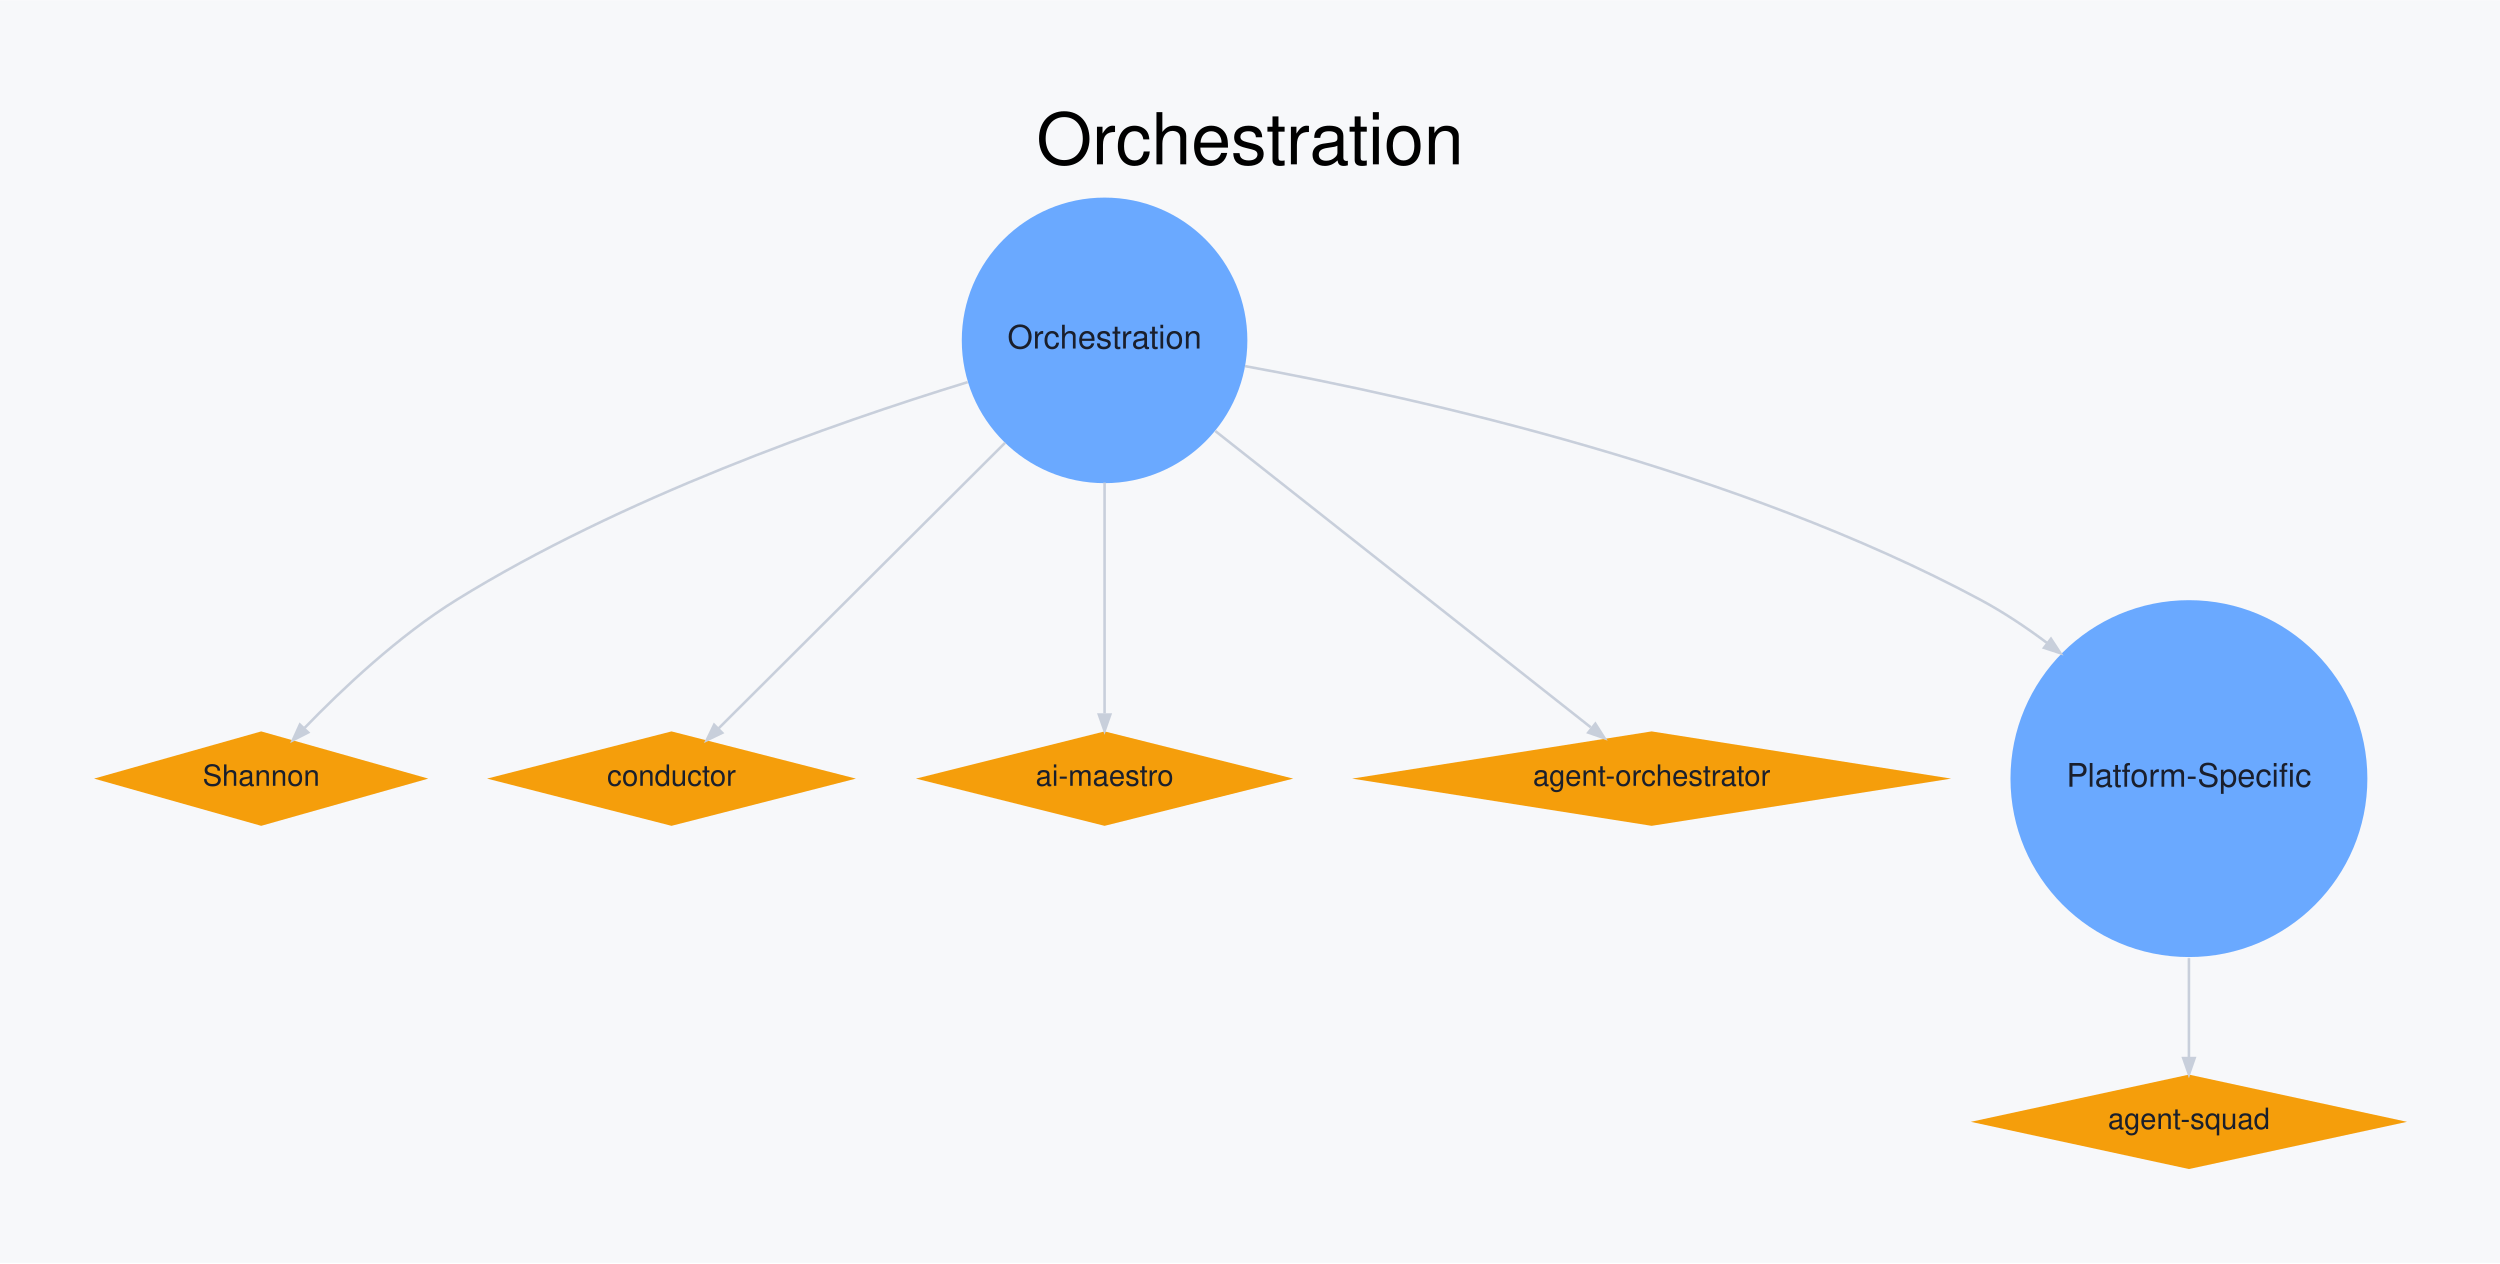
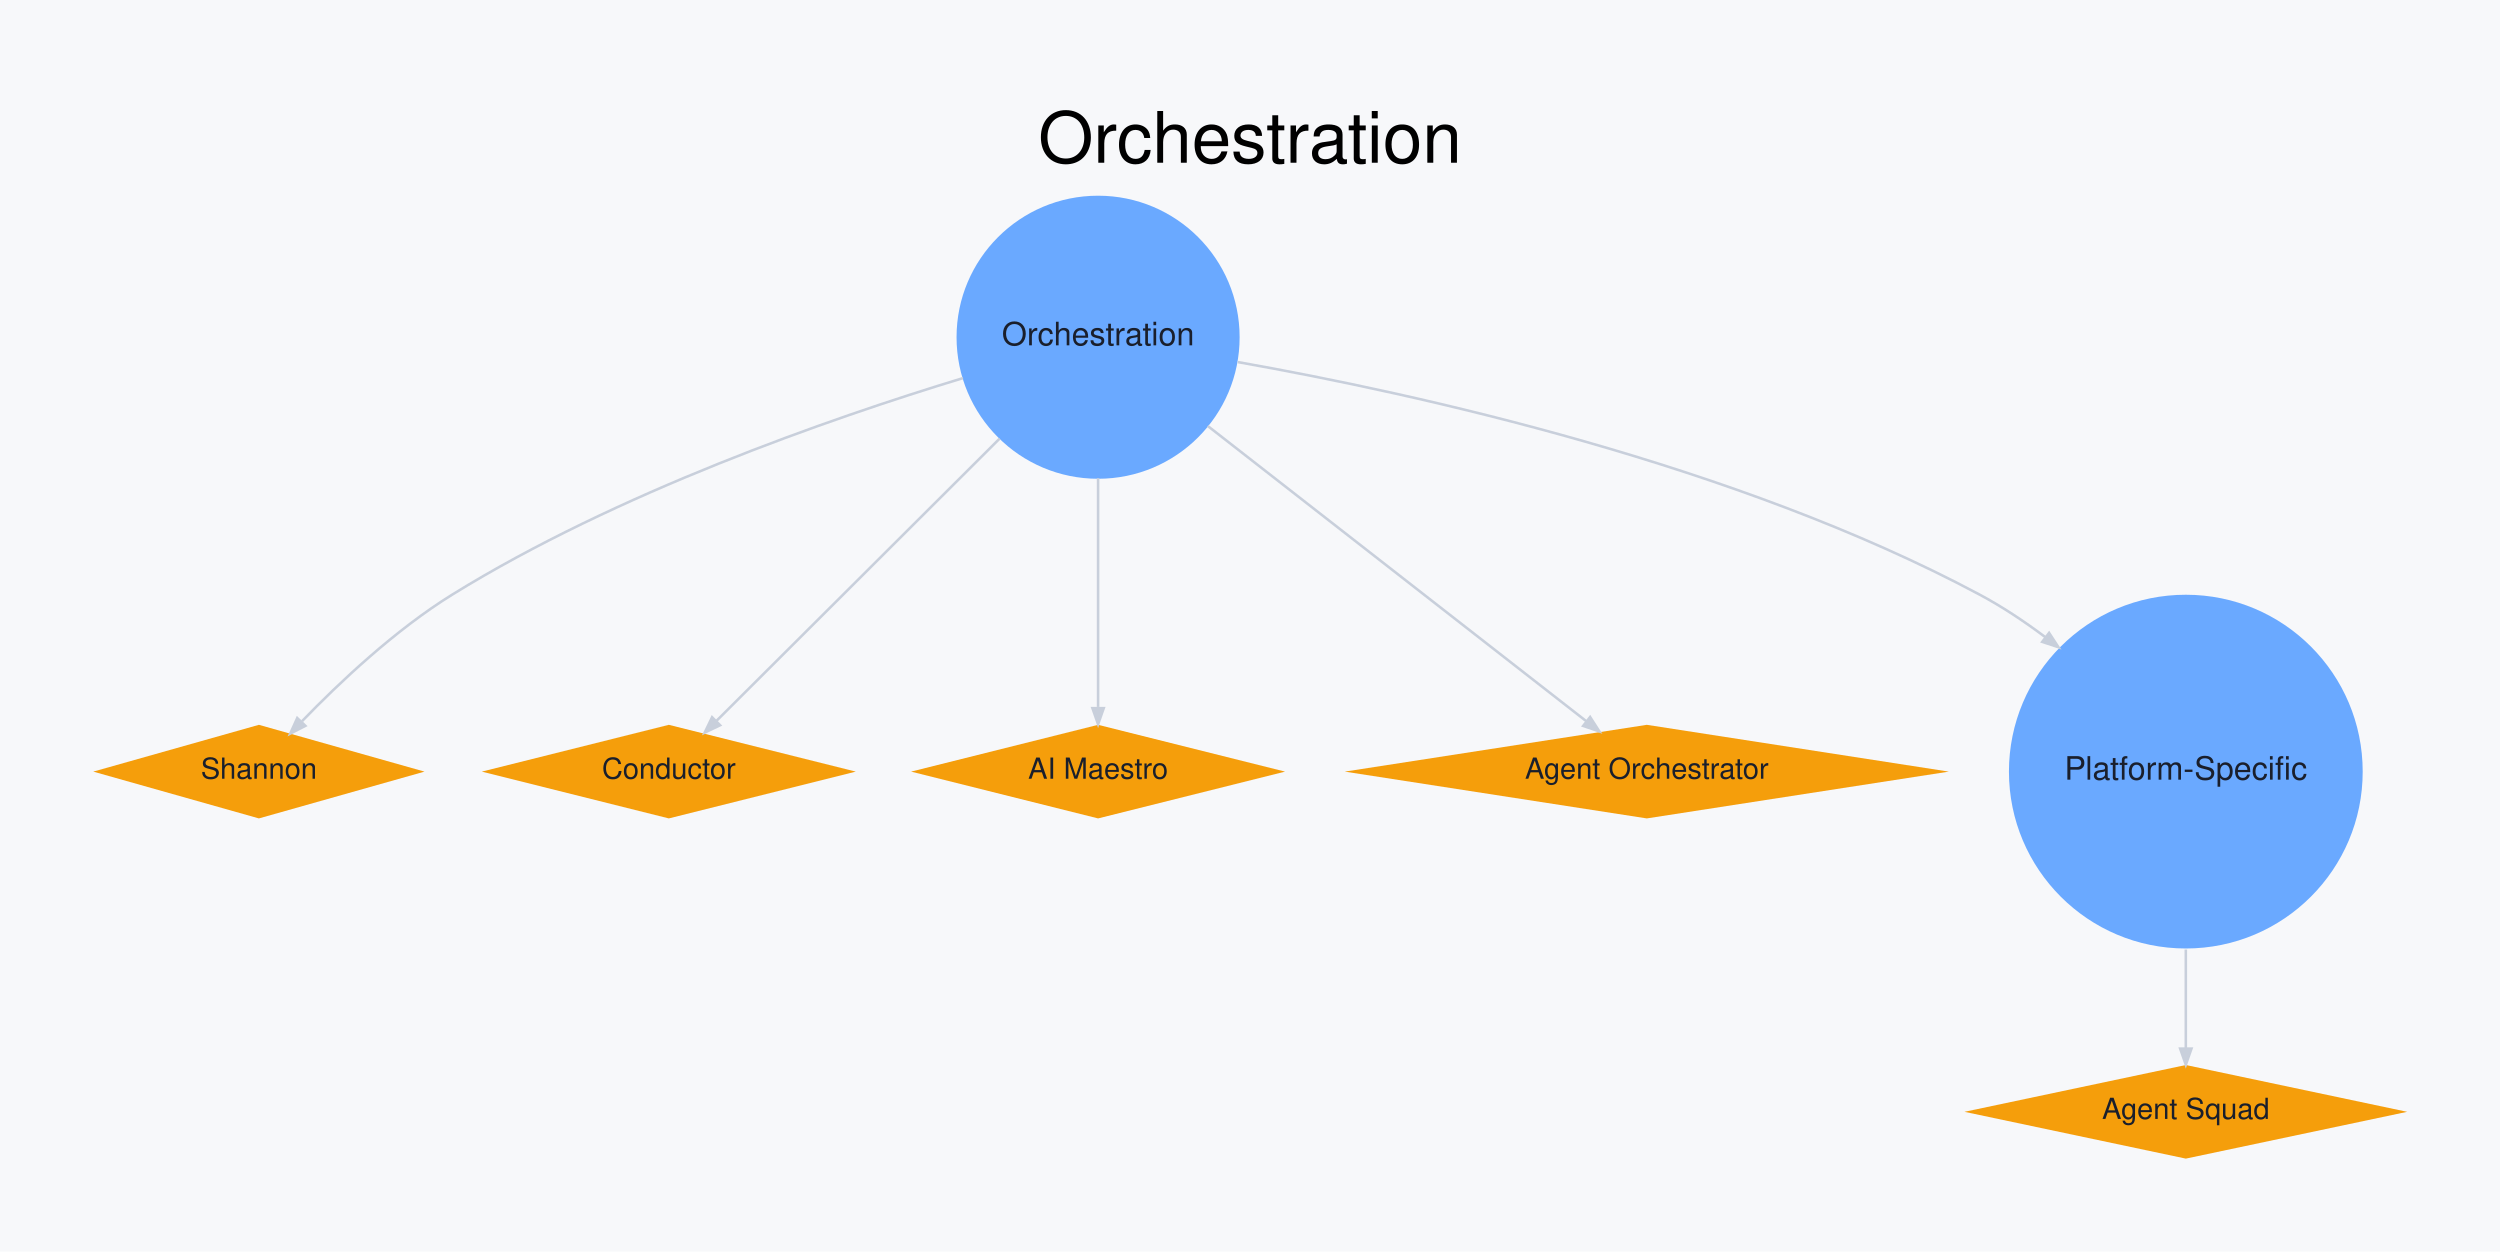
- <svg xmlns="http://www.w3.org/2000/svg" xmlns:xlink="http://www.w3.org/1999/xlink" width="768pt" height="388pt" viewBox="0.00 0.00 767.74 387.75">
+ <svg xmlns="http://www.w3.org/2000/svg" xmlns:xlink="http://www.w3.org/1999/xlink" width="775pt" height="388pt" viewBox="0.00 0.00 774.55 387.75">
  <g id="graph0" class="graph" transform="scale(1 1) rotate(0) translate(28.8 358.95)">
-     <polygon fill="#f7f8fa" stroke="transparent" points="-28.8,28.8 -28.8,-358.95 738.94,-358.95 738.94,28.8 -28.8,28.8" />
-     <text text-anchor="middle" x="355.07" y="-308.55" font-family="Helvetica,sans-Serif" font-size="22.00">Orchestration</text>
+     <polygon fill="#f7f8fa" stroke="transparent" points="-28.8,28.8 -28.8,-358.95 745.75,-358.95 745.75,28.8 -28.8,28.8" />
+     <text text-anchor="middle" x="358.47" y="-308.55" font-family="Helvetica,sans-Serif" font-size="22.00">Orchestration</text>
    <g id="node1" class="node">
      <g id="a_node1">
        <a xlink:title="Orchestration engines for coordinating agents, tools and workflows.">
-           <ellipse fill="#6aa9ff" stroke="black" stroke-width="0" cx="310.41" cy="-254.48" rx="43.85" ry="43.85" />
-           <text text-anchor="middle" x="310.41" y="-251.98" font-family="Helvetica,sans-Serif" font-size="10.00" fill="#1a1f2c">Orchestration</text>
+           <ellipse fill="#6aa9ff" stroke="black" stroke-width="0" cx="311.41" cy="-254.48" rx="43.85" ry="43.85" />
+           <text text-anchor="middle" x="311.41" y="-251.98" font-family="Helvetica,sans-Serif" font-size="10.00" fill="#1a1f2c">Orchestration</text>
        </a>
      </g>
    </g>
    <g id="node2" class="node">
      <g id="a_node2">
        <a xlink:href="https://github.com/Kocoro-lab/Shannon" xlink:title="https://github.com/Kocoro-lab/Shannon">
          <polygon fill="#f59e0b" stroke="black" stroke-width="0" points="51.41,-134.4 0.09,-119.9 51.41,-105.4 102.72,-119.9 51.41,-134.4" />
          <text text-anchor="middle" x="51.41" y="-117.7" font-family="Helvetica,sans-Serif" font-size="9.00" fill="#1a1f2c">Shannon</text>
        </a>
      </g>
    </g>
    <g id="edge1" class="edge">
-       <path fill="none" stroke="#c8cfdb" stroke-width="0.8" d="M268.37,-241.66C226.64,-228.85 161.79,-205.99 111.41,-174.8 93.65,-163.81 76.22,-147.33 64.76,-135.49" />
-       <polygon fill="#c8cfdb" stroke="#c8cfdb" stroke-width="0.8" points="65.83,-134.08 61.11,-131.67 63.3,-136.49 65.83,-134.08" />
+       <path fill="none" stroke="#c8cfdb" stroke-width="0.8" d="M269.55,-241.82C227.62,-229.07 162.2,-206.18 111.41,-174.8 93.64,-163.83 76.21,-147.35 64.75,-135.5" />
+       <polygon fill="#c8cfdb" stroke="#c8cfdb" stroke-width="0.8" points="65.82,-134.09 61.11,-131.67 63.29,-136.5 65.82,-134.09" />
    </g>
    <g id="node3" class="node">
      <g id="a_node3">
        <a xlink:href="https://github.com/conductor-oss/conductor" xlink:title="https://github.com/conductor-oss/conductor">
-           <polygon fill="#f59e0b" stroke="black" stroke-width="0" points="177.41,-134.4 120.77,-119.9 177.41,-105.4 234.04,-119.9 177.41,-134.4" />
-           <text text-anchor="middle" x="177.41" y="-117.7" font-family="Helvetica,sans-Serif" font-size="9.00" fill="#1a1f2c">conductor</text>
+           <polygon fill="#f59e0b" stroke="black" stroke-width="0" points="178.41,-134.4 120.47,-119.9 178.41,-105.4 236.34,-119.9 178.41,-134.4" />
+           <text text-anchor="middle" x="178.41" y="-117.7" font-family="Helvetica,sans-Serif" font-size="9.00" fill="#1a1f2c">Conductor</text>
        </a>
      </g>
    </g>
    <g id="edge2" class="edge">
-       <path fill="none" stroke="#c8cfdb" stroke-width="0.8" d="M279.89,-223.06C252.31,-195.57 212.92,-156.3 191.91,-135.36" />
-       <polygon fill="#c8cfdb" stroke="#c8cfdb" stroke-width="0.8" points="192.98,-133.96 188.21,-131.67 190.51,-136.44 192.98,-133.96" />
+       <path fill="none" stroke="#c8cfdb" stroke-width="0.8" d="M280.89,-223.06C253.46,-195.71 214.33,-156.71 193.24,-135.69" />
+       <polygon fill="#c8cfdb" stroke="#c8cfdb" stroke-width="0.8" points="194.3,-134.27 189.52,-131.98 191.82,-136.75 194.3,-134.27" />
    </g>
    <g id="node4" class="node">
      <g id="a_node4">
        <a xlink:href="https://github.com/23blocks-OS/ai-maestro" xlink:title="https://github.com/23blocks-OS/ai-maestro">
-           <polygon fill="#f59e0b" stroke="black" stroke-width="0" points="310.41,-134.4 252.47,-119.9 310.41,-105.4 368.34,-119.9 310.41,-134.4" />
-           <text text-anchor="middle" x="310.41" y="-117.7" font-family="Helvetica,sans-Serif" font-size="9.00" fill="#1a1f2c">ai-maestro</text>
+           <polygon fill="#f59e0b" stroke="black" stroke-width="0" points="311.41,-134.4 253.47,-119.9 311.41,-105.4 369.34,-119.9 311.41,-134.4" />
+           <text text-anchor="middle" x="311.41" y="-117.7" font-family="Helvetica,sans-Serif" font-size="9.00" fill="#1a1f2c">AI Maestro</text>
        </a>
      </g>
    </g>
    <g id="edge3" class="edge">
-       <path fill="none" stroke="#c8cfdb" stroke-width="0.8" d="M310.41,-210.8C310.41,-186.93 310.41,-158.36 310.41,-139.93" />
-       <polygon fill="#c8cfdb" stroke="#c8cfdb" stroke-width="0.8" points="312.16,-139.56 310.41,-134.56 308.66,-139.56 312.16,-139.56" />
+       <path fill="none" stroke="#c8cfdb" stroke-width="0.8" d="M311.41,-210.8C311.41,-186.93 311.41,-158.36 311.41,-139.93" />
+       <polygon fill="#c8cfdb" stroke="#c8cfdb" stroke-width="0.8" points="313.16,-139.56 311.41,-134.56 309.66,-139.56 313.16,-139.56" />
    </g>
    <g id="node5" class="node">
      <g id="a_node5">
        <a xlink:href="https://github.com/ComposioHQ/agent-orchestrator" xlink:title="https://github.com/ComposioHQ/agent-orchestrator">
-           <polygon fill="#f59e0b" stroke="black" stroke-width="0" points="478.41,-134.4 386.43,-119.9 478.41,-105.4 570.38,-119.9 478.41,-134.4" />
-           <text text-anchor="middle" x="478.41" y="-117.7" font-family="Helvetica,sans-Serif" font-size="9.00" fill="#1a1f2c">agent-orchestrator</text>
+           <polygon fill="#f59e0b" stroke="black" stroke-width="0" points="481.41,-134.4 387.82,-119.9 481.41,-105.4 574.99,-119.9 481.41,-134.4" />
+           <text text-anchor="middle" x="481.41" y="-117.7" font-family="Helvetica,sans-Serif" font-size="9.00" fill="#1a1f2c">Agent Orchestrator</text>
        </a>
      </g>
    </g>
    <g id="edge4" class="edge">
-       <path fill="none" stroke="#c8cfdb" stroke-width="0.8" d="M344.4,-226.65C379.17,-199.21 431.9,-157.6 459.72,-135.65" />
-       <polygon fill="#c8cfdb" stroke="#c8cfdb" stroke-width="0.8" points="461.12,-136.77 463.96,-132.3 458.95,-134.03 461.12,-136.77" />
+       <path fill="none" stroke="#c8cfdb" stroke-width="0.8" d="M345.4,-226.97C380.68,-199.45 434.56,-157.44 462.75,-135.45" />
+       <polygon fill="#c8cfdb" stroke="#c8cfdb" stroke-width="0.8" points="463.85,-136.82 466.71,-132.36 461.69,-134.06 463.85,-136.82" />
    </g>
    <g id="node6" class="node">
-       <ellipse fill="#6aa9ff" stroke="black" stroke-width="0" cx="643.41" cy="-119.9" rx="54.8" ry="54.8" />
-       <text text-anchor="middle" x="643.41" y="-117.4" font-family="Helvetica,sans-Serif" font-size="10.00" fill="#1a1f2c">Platform-Specific</text>
+       <ellipse fill="#6aa9ff" stroke="black" stroke-width="0" cx="648.41" cy="-119.9" rx="54.8" ry="54.8" />
+       <text text-anchor="middle" x="648.41" y="-117.4" font-family="Helvetica,sans-Serif" font-size="10.00" fill="#1a1f2c">Platform-Specific</text>
    </g>
    <g id="edge5" class="edge">
-       <path fill="none" stroke="#c8cfdb" stroke-width="0.8" d="M353.51,-246.58C408.46,-236.53 505.22,-214.59 579.41,-174.8 586.4,-171.05 593.33,-166.44 599.9,-161.52" />
-       <polygon fill="#c8cfdb" stroke="#c8cfdb" stroke-width="0.8" points="601.04,-162.85 603.94,-158.42 598.91,-160.07 601.04,-162.85" />
+       <path fill="none" stroke="#c8cfdb" stroke-width="0.8" d="M354.67,-246.79C410.35,-236.91 508.91,-215.1 584.41,-174.8 591.41,-171.07 598.34,-166.47 604.91,-161.54" />
+       <polygon fill="#c8cfdb" stroke="#c8cfdb" stroke-width="0.8" points="606.05,-162.88 608.95,-158.44 603.92,-160.1 606.05,-162.88" />
    </g>
    <g id="node7" class="node">
      <g id="a_node7">
        <a xlink:href="https://github.com/awslabs/agent-squad" xlink:title="https://github.com/awslabs/agent-squad">
-           <polygon fill="#f59e0b" stroke="black" stroke-width="0" points="643.41,-29 576.43,-14.5 643.41,0 710.38,-14.5 643.41,-29" />
-           <text text-anchor="middle" x="643.41" y="-12.3" font-family="Helvetica,sans-Serif" font-size="9.00" fill="#1a1f2c">agent-squad</text>
+           <polygon fill="#f59e0b" stroke="black" stroke-width="0" points="648.41,-29 579.82,-14.5 648.41,0 716.99,-14.5 648.41,-29" />
+           <text text-anchor="middle" x="648.41" y="-12.3" font-family="Helvetica,sans-Serif" font-size="9.00" fill="#1a1f2c">Agent Squad</text>
        </a>
      </g>
    </g>
    <g id="edge6" class="edge">
-       <path fill="none" stroke="#c8cfdb" stroke-width="0.8" d="M643.41,-64.78C643.41,-53.77 643.41,-42.91 643.41,-34.2" />
-       <polygon fill="#c8cfdb" stroke="#c8cfdb" stroke-width="0.8" points="645.16,-34.07 643.41,-29.07 641.66,-34.07 645.16,-34.07" />
+       <path fill="none" stroke="#c8cfdb" stroke-width="0.8" d="M648.41,-64.78C648.41,-53.77 648.41,-42.91 648.41,-34.2" />
+       <polygon fill="#c8cfdb" stroke="#c8cfdb" stroke-width="0.8" points="650.16,-34.07 648.41,-29.07 646.66,-34.07 650.16,-34.07" />
    </g>
  </g>
</svg>
